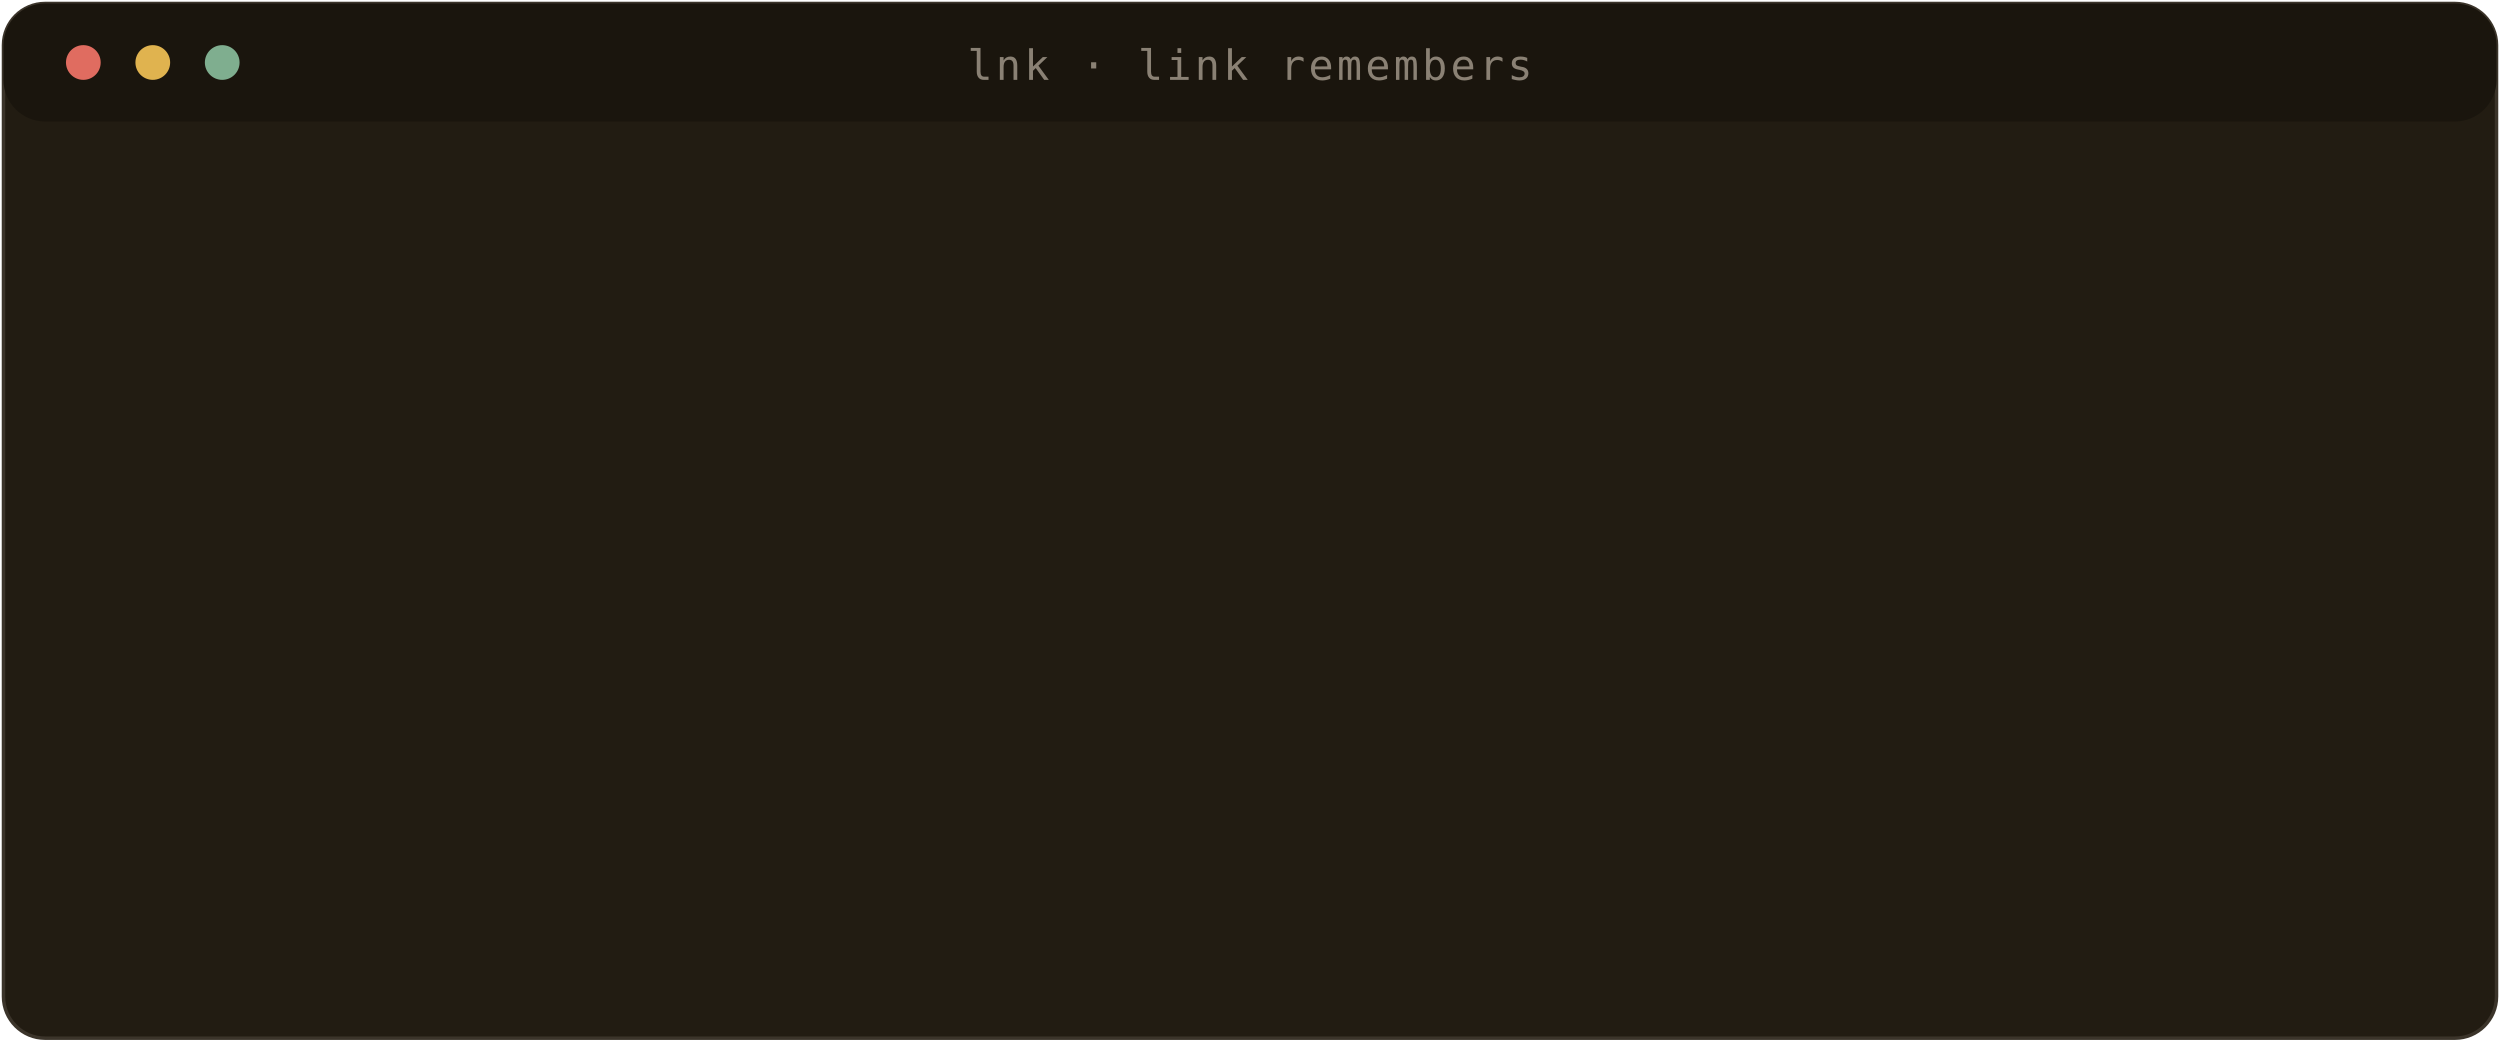
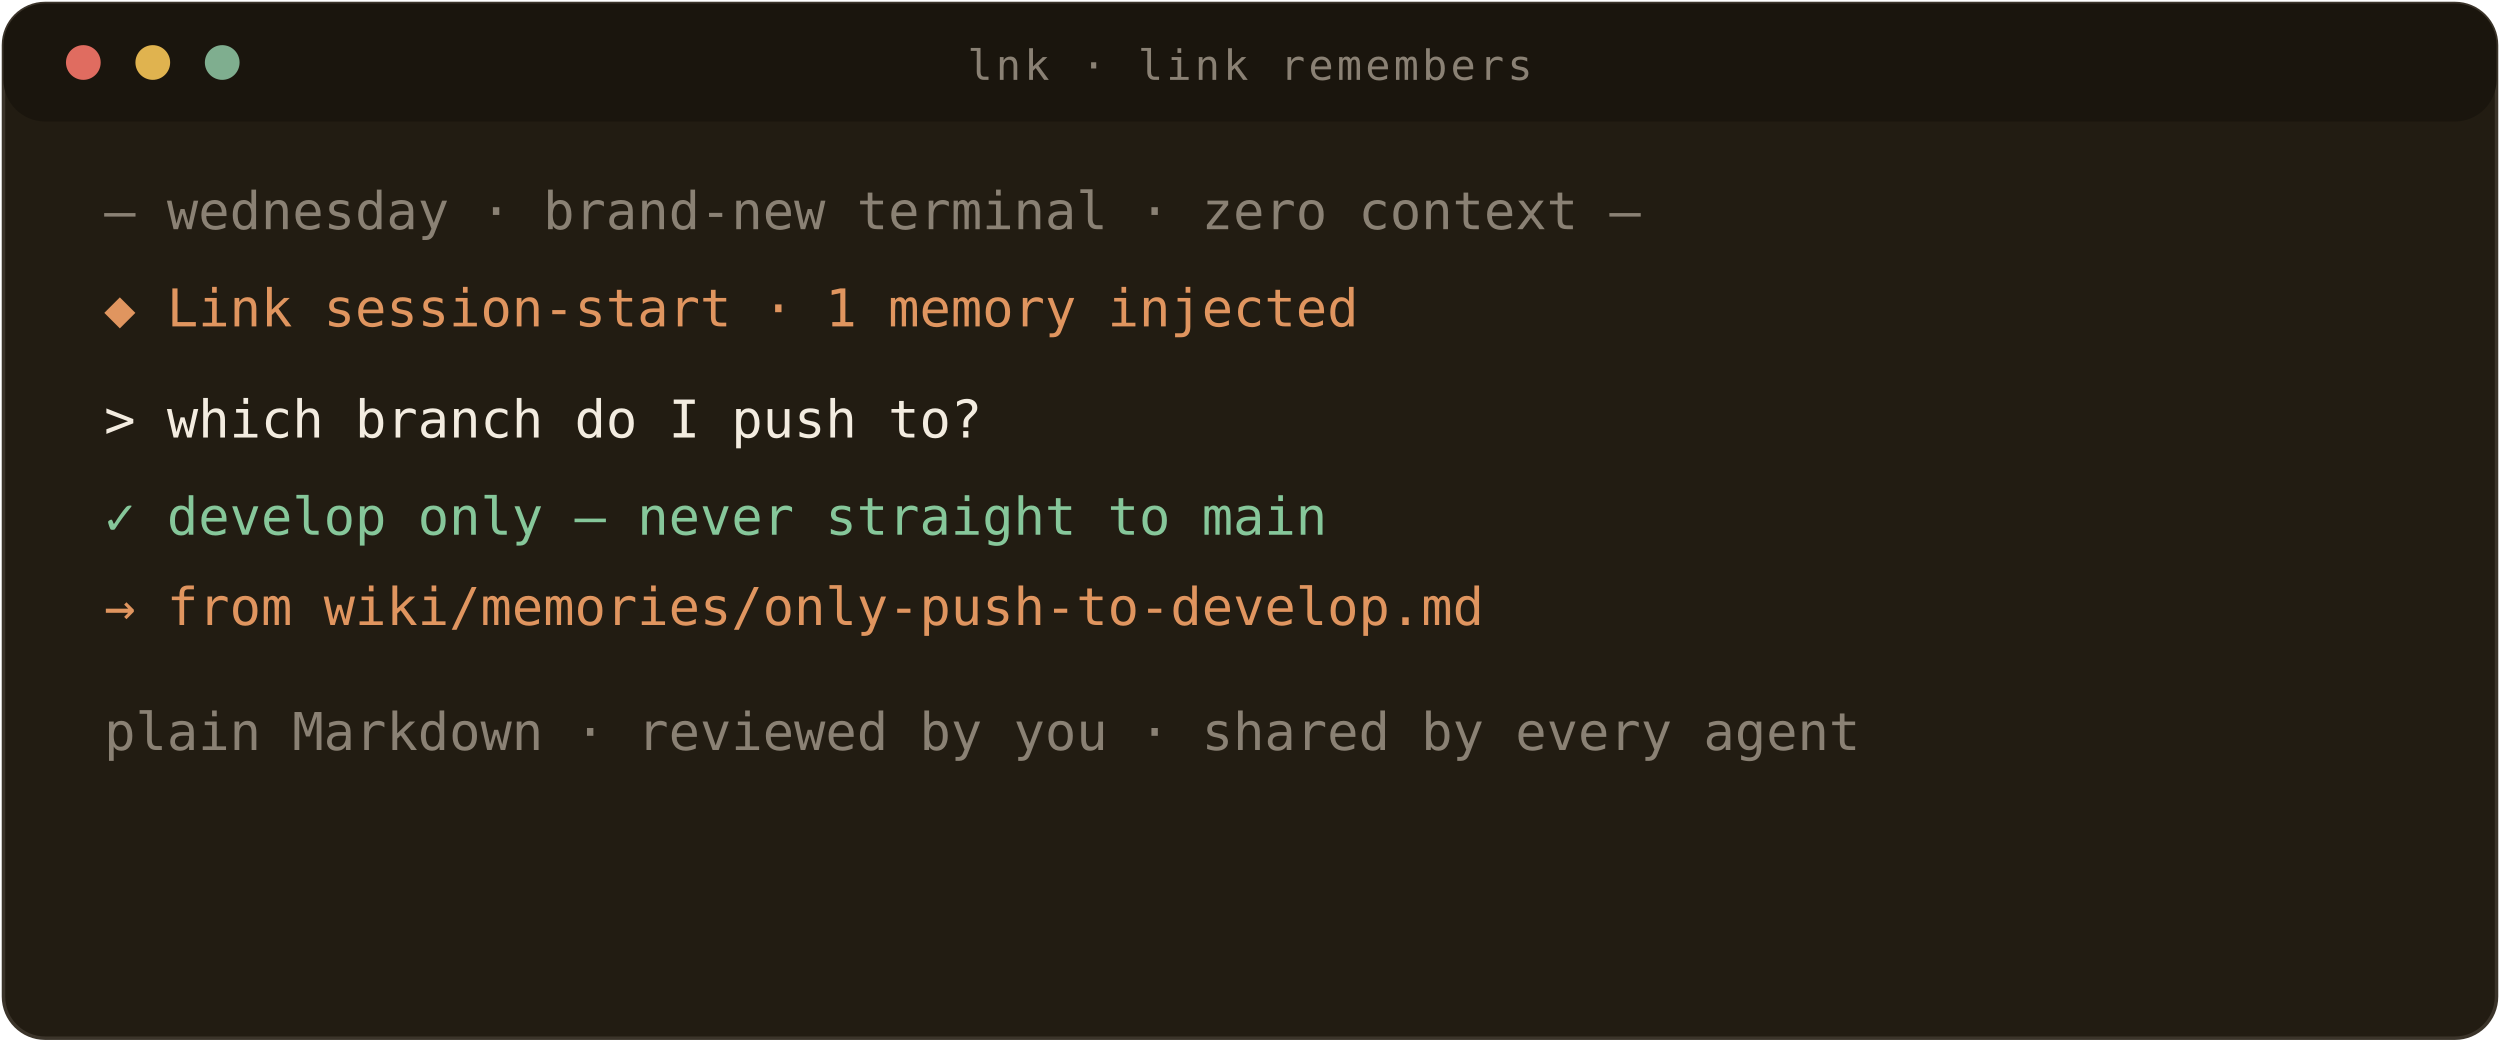
<svg xmlns="http://www.w3.org/2000/svg" viewBox="0 0 720 300" role="img" aria-label="Link demo: a preference said once in an agent session is captured automatically, approved by the user, and recalled in a brand-new terminal the next day — from a plain Markdown file.">
  <style>
    .win { fill:#221c12; stroke:#3b342a; }
-     text { font-family:'SF Mono','Menlo','Consolas',ui-monospace,monospace; font-size:15px; opacity:0; }
+     text { font-family:'SF Mono','Menlo','Consolas',ui-monospace,monospace; font-size:15px; }
    .cmd { font-weight:500; }
- @keyframes r_0 {
-   0%,1.500% { opacity:0; }
-   2.885% { opacity:1; }
-   40.769% { opacity:1; }
-   42.308%,100% { opacity:0; }
- }
- @keyframes r_1 {
-   0%,4.577% { opacity:0; }
-   5.962% { opacity:1; }
-   40.769% { opacity:1; }
-   42.308%,100% { opacity:0; }
- }
- @keyframes r_2 {
-   0%,9.192% { opacity:0; clip-path:inset(0 100% 0 0); }
-   9.231% { opacity:1; clip-path:inset(0 100% 0 0); }
-   15.000% { opacity:1; clip-path:inset(0 0 0 0); }
-   40.769% { opacity:1; clip-path:inset(0 0 0 0); }
-   42.308%,100% { opacity:0; clip-path:inset(0 0 0 0); }
- }
- @keyframes r_3 {
-   0%,18.423% { opacity:0; }
-   19.808% { opacity:1; }
-   40.769% { opacity:1; }
-   42.308%,100% { opacity:0; }
- }
- @keyframes r_4 {
-   0%,23.038% { opacity:0; }
-   24.423% { opacity:1; }
-   40.769% { opacity:1; }
-   42.308%,100% { opacity:0; }
- }
- @keyframes r_5 {
-   0%,27.654% { opacity:0; }
-   29.038% { opacity:1; }
-   40.769% { opacity:1; }
-   42.308%,100% { opacity:0; }
- }
- @keyframes r_6 {
-   0%,43.808% { opacity:0; clip-path:inset(0 100% 0 0); }
-   43.846% { opacity:1; clip-path:inset(0 100% 0 0); }
-   48.769% { opacity:1; clip-path:inset(0 0 0 0); }
-   60.000% { opacity:1; clip-path:inset(0 0 0 0); }
-   61.538%,100% { opacity:0; clip-path:inset(0 0 0 0); }
- }
- @keyframes r_7 {
-   0%,50.731% { opacity:0; }
-   52.115% { opacity:1; }
-   60.000% { opacity:1; }
-   61.538%,100% { opacity:0; }
- }
- @keyframes r_8 {
-   0%,53.808% { opacity:0; }
-   55.192% { opacity:1; }
-   60.000% { opacity:1; }
-   61.538%,100% { opacity:0; }
- }
- @keyframes r_9 {
-   0%,63.038% { opacity:0; }
-   64.423% { opacity:1; }
-   96.923% { opacity:1; }
-   98.462%,100% { opacity:0; }
- }
- @keyframes r_10 {
-   0%,66.885% { opacity:0; }
-   68.269% { opacity:1; }
-   96.923% { opacity:1; }
-   98.462%,100% { opacity:0; }
- }
- @keyframes r_11 {
-   0%,70.731% { opacity:0; clip-path:inset(0 100% 0 0); }
-   70.769% { opacity:1; clip-path:inset(0 100% 0 0); }
-   74.215% { opacity:1; clip-path:inset(0 0 0 0); }
-   96.923% { opacity:1; clip-path:inset(0 0 0 0); }
-   98.462%,100% { opacity:0; clip-path:inset(0 0 0 0); }
- }
- @keyframes r_12 {
-   0%,76.885% { opacity:0; }
-   78.269% { opacity:1; }
-   96.923% { opacity:1; }
-   98.462%,100% { opacity:0; }
- }
- @keyframes r_13 {
-   0%,80.731% { opacity:0; }
-   82.115% { opacity:1; }
-   96.923% { opacity:1; }
-   98.462%,100% { opacity:0; }
- }
- @keyframes r_14 {
-   0%,86.115% { opacity:0; }
-   87.500% { opacity:1; }
-   96.923% { opacity:1; }
-   98.462%,100% { opacity:0; }
- }
  </style>
+   <defs>
+     <clipPath id="tw2">
+       <rect x="28" y="109" height="24" width="0">
+         <animate attributeName="width" dur="26s" repeatCount="indefinite" calcMode="linear" values="0;0;575;575" keyTimes="0;0.092;0.15;1" />
+       </rect>
+     </clipPath>
+     <clipPath id="tw6">
+       <rect x="28" y="61" height="24" width="0">
+         <animate attributeName="width" dur="26s" repeatCount="indefinite" calcMode="linear" values="0;0;382;382" keyTimes="0;0.438;0.488;1" />
+       </rect>
+     </clipPath>
+     <clipPath id="tw11">
+       <rect x="28" y="109" height="24" width="271">
+         <animate attributeName="width" dur="26s" repeatCount="indefinite" calcMode="linear" values="271;0;0;271;271" keyTimes="0;0.005;0.708;0.742;1" />
+       </rect>
+     </clipPath>
+   </defs>
  <rect class="win" x="1" y="1" width="718" height="298" rx="12" />
  <rect x="1" y="1" width="718" height="34" rx="12" fill="#1a150d" />
  <circle cx="24" cy="18" r="5" fill="#e06c60" />
  <circle cx="44" cy="18" r="5" fill="#e0b34f" />
  <circle cx="64" cy="18" r="5" fill="#7fae8f" />
-   <text x="360" y="23" text-anchor="middle" fill="#8a8174" style="font-size:12px;opacity:1;letter-spacing:.08em;">lnk · link remembers</text>
-   <text x="30" y="66" class="dim" fill="#8a8174" style="animation:r_0 26s infinite;">— tuesday · a claude code session —</text>
-   <text x="30" y="94" class="note" fill="#e0955f" style="animation:r_1 26s infinite;">◆ Link session-start · memory brief injected (empty, day one)</text>
-   <text x="30" y="126" class="cmd" fill="#f3ece0" style="animation:r_2 26s infinite;">&gt; from now on I only push to develop — never straight to main</text>
-   <text x="30" y="152" class="dim" fill="#8a8174" style="animation:r_3 26s infinite;">understood — develop only.</text>
-   <text x="30" y="184" class="note" fill="#e0955f" style="animation:r_4 26s infinite;">◆ Link session-end · captured 1 proposal for your review</text>
-   <text x="30" y="210" class="out" fill="#e0b34f" style="animation:r_5 26s infinite;">pending: "only push to develop, never straight to main"</text>
-   <text x="30" y="78" class="cmd" fill="#f3ece0" style="animation:r_6 26s infinite;">$ lnk review-memory only-push-to-develop</text>
-   <text x="30" y="106" class="out" fill="#86c79a" style="animation:r_7 26s infinite;">✓ reviewed — durable memory now, because you approved it</text>
-   <text x="30" y="130" class="note" fill="#e0955f" style="animation:r_8 26s infinite;">→ agents propose · you decide</text>
-   <text x="30" y="66" class="dim" fill="#8a8174" style="animation:r_9 26s infinite;">— wednesday · brand-new terminal · zero context —</text>
-   <text x="30" y="94" class="note" fill="#e0955f" style="animation:r_10 26s infinite;">◆ Link session-start · 1 memory injected</text>
-   <text x="30" y="126" class="cmd" fill="#f3ece0" style="animation:r_11 26s infinite;">&gt; which branch do I push to?</text>
-   <text x="30" y="154" class="out" fill="#86c79a" style="animation:r_12 26s infinite;">✓ develop only — never straight to main</text>
-   <text x="30" y="180" class="note" fill="#e0955f" style="animation:r_13 26s infinite;">→ from wiki/memories/only-push-to-develop.md</text>
-   <text x="30" y="216" class="dim" fill="#8a8174" style="animation:r_14 26s infinite;">plain Markdown · reviewed by you · shared by every agent</text>
+   <text x="360" y="23" text-anchor="middle" fill="#8a8174" style="font-size:12px;letter-spacing:.08em;">lnk · link remembers</text>
+   <text x="30" y="66" class="dim" fill="#8a8174" opacity="0">— tuesday · a claude code session —<animate attributeName="opacity" dur="26s" repeatCount="indefinite" calcMode="linear" values="0;0;1;1;0;0" keyTimes="0;0.015;0.029;0.408;0.423;1" />
+   </text>
+   <text x="30" y="94" class="note" fill="#e0955f" opacity="0">◆ Link session-start · memory brief injected (empty, day one)<animate attributeName="opacity" dur="26s" repeatCount="indefinite" calcMode="linear" values="0;0;1;1;0;0" keyTimes="0;0.046;0.06;0.408;0.423;1" />
+   </text>
+   <text x="30" y="126" class="cmd" fill="#f3ece0" opacity="0" clip-path="url(#tw2)">&gt; from now on I only push to develop — never straight to main<animate attributeName="opacity" dur="26s" repeatCount="indefinite" calcMode="linear" values="0;0;1;1;0;0" keyTimes="0;0.092;0.093;0.408;0.423;1" />
+   </text>
+   <text x="30" y="152" class="dim" fill="#8a8174" opacity="0">understood — develop only.<animate attributeName="opacity" dur="26s" repeatCount="indefinite" calcMode="linear" values="0;0;1;1;0;0" keyTimes="0;0.185;0.198;0.408;0.423;1" />
+   </text>
+   <text x="30" y="184" class="note" fill="#e0955f" opacity="0">◆ Link session-end · captured 1 proposal for your review<animate attributeName="opacity" dur="26s" repeatCount="indefinite" calcMode="linear" values="0;0;1;1;0;0" keyTimes="0;0.231;0.244;0.408;0.423;1" />
+   </text>
+   <text x="30" y="210" class="out" fill="#e0b34f" opacity="0">pending: "only push to develop, never straight to main"<animate attributeName="opacity" dur="26s" repeatCount="indefinite" calcMode="linear" values="0;0;1;1;0;0" keyTimes="0;0.277;0.29;0.408;0.423;1" />
+   </text>
+   <text x="30" y="78" class="cmd" fill="#f3ece0" opacity="0" clip-path="url(#tw6)">$ lnk review-memory only-push-to-develop<animate attributeName="opacity" dur="26s" repeatCount="indefinite" calcMode="linear" values="0;0;1;1;0;0" keyTimes="0;0.438;0.439;0.6;0.615;1" />
+   </text>
+   <text x="30" y="106" class="out" fill="#86c79a" opacity="0">✓ reviewed — durable memory now, because you approved it<animate attributeName="opacity" dur="26s" repeatCount="indefinite" calcMode="linear" values="0;0;1;1;0;0" keyTimes="0;0.508;0.521;0.6;0.615;1" />
+   </text>
+   <text x="30" y="130" class="note" fill="#e0955f" opacity="0">→ agents propose · you decide<animate attributeName="opacity" dur="26s" repeatCount="indefinite" calcMode="linear" values="0;0;1;1;0;0" keyTimes="0;0.538;0.552;0.6;0.615;1" />
+   </text>
+   <text x="30" y="66" class="dim" fill="#8a8174" opacity="1">— wednesday · brand-new terminal · zero context —<animate attributeName="opacity" dur="26s" repeatCount="indefinite" calcMode="linear" values="1;0;0;1;1" keyTimes="0;0.005;0.631;0.644;1" />
+   </text>
+   <text x="30" y="94" class="note" fill="#e0955f" opacity="1">◆ Link session-start · 1 memory injected<animate attributeName="opacity" dur="26s" repeatCount="indefinite" calcMode="linear" values="1;0;0;1;1" keyTimes="0;0.005;0.669;0.683;1" />
+   </text>
+   <text x="30" y="126" class="cmd" fill="#f3ece0" opacity="1" clip-path="url(#tw11)">&gt; which branch do I push to?<animate attributeName="opacity" dur="26s" repeatCount="indefinite" calcMode="linear" values="1;0;0;1;1" keyTimes="0;0.005;0.708;0.708;1" />
+   </text>
+   <text x="30" y="154" class="out" fill="#86c79a" opacity="1">✓ develop only — never straight to main<animate attributeName="opacity" dur="26s" repeatCount="indefinite" calcMode="linear" values="1;0;0;1;1" keyTimes="0;0.005;0.769;0.783;1" />
+   </text>
+   <text x="30" y="180" class="note" fill="#e0955f" opacity="1">→ from wiki/memories/only-push-to-develop.md<animate attributeName="opacity" dur="26s" repeatCount="indefinite" calcMode="linear" values="1;0;0;1;1" keyTimes="0;0.005;0.808;0.821;1" />
+   </text>
+   <text x="30" y="216" class="dim" fill="#8a8174" opacity="1">plain Markdown · reviewed by you · shared by every agent<animate attributeName="opacity" dur="26s" repeatCount="indefinite" calcMode="linear" values="1;0;0;1;1" keyTimes="0;0.005;0.862;0.875;1" />
+   </text>
</svg>
